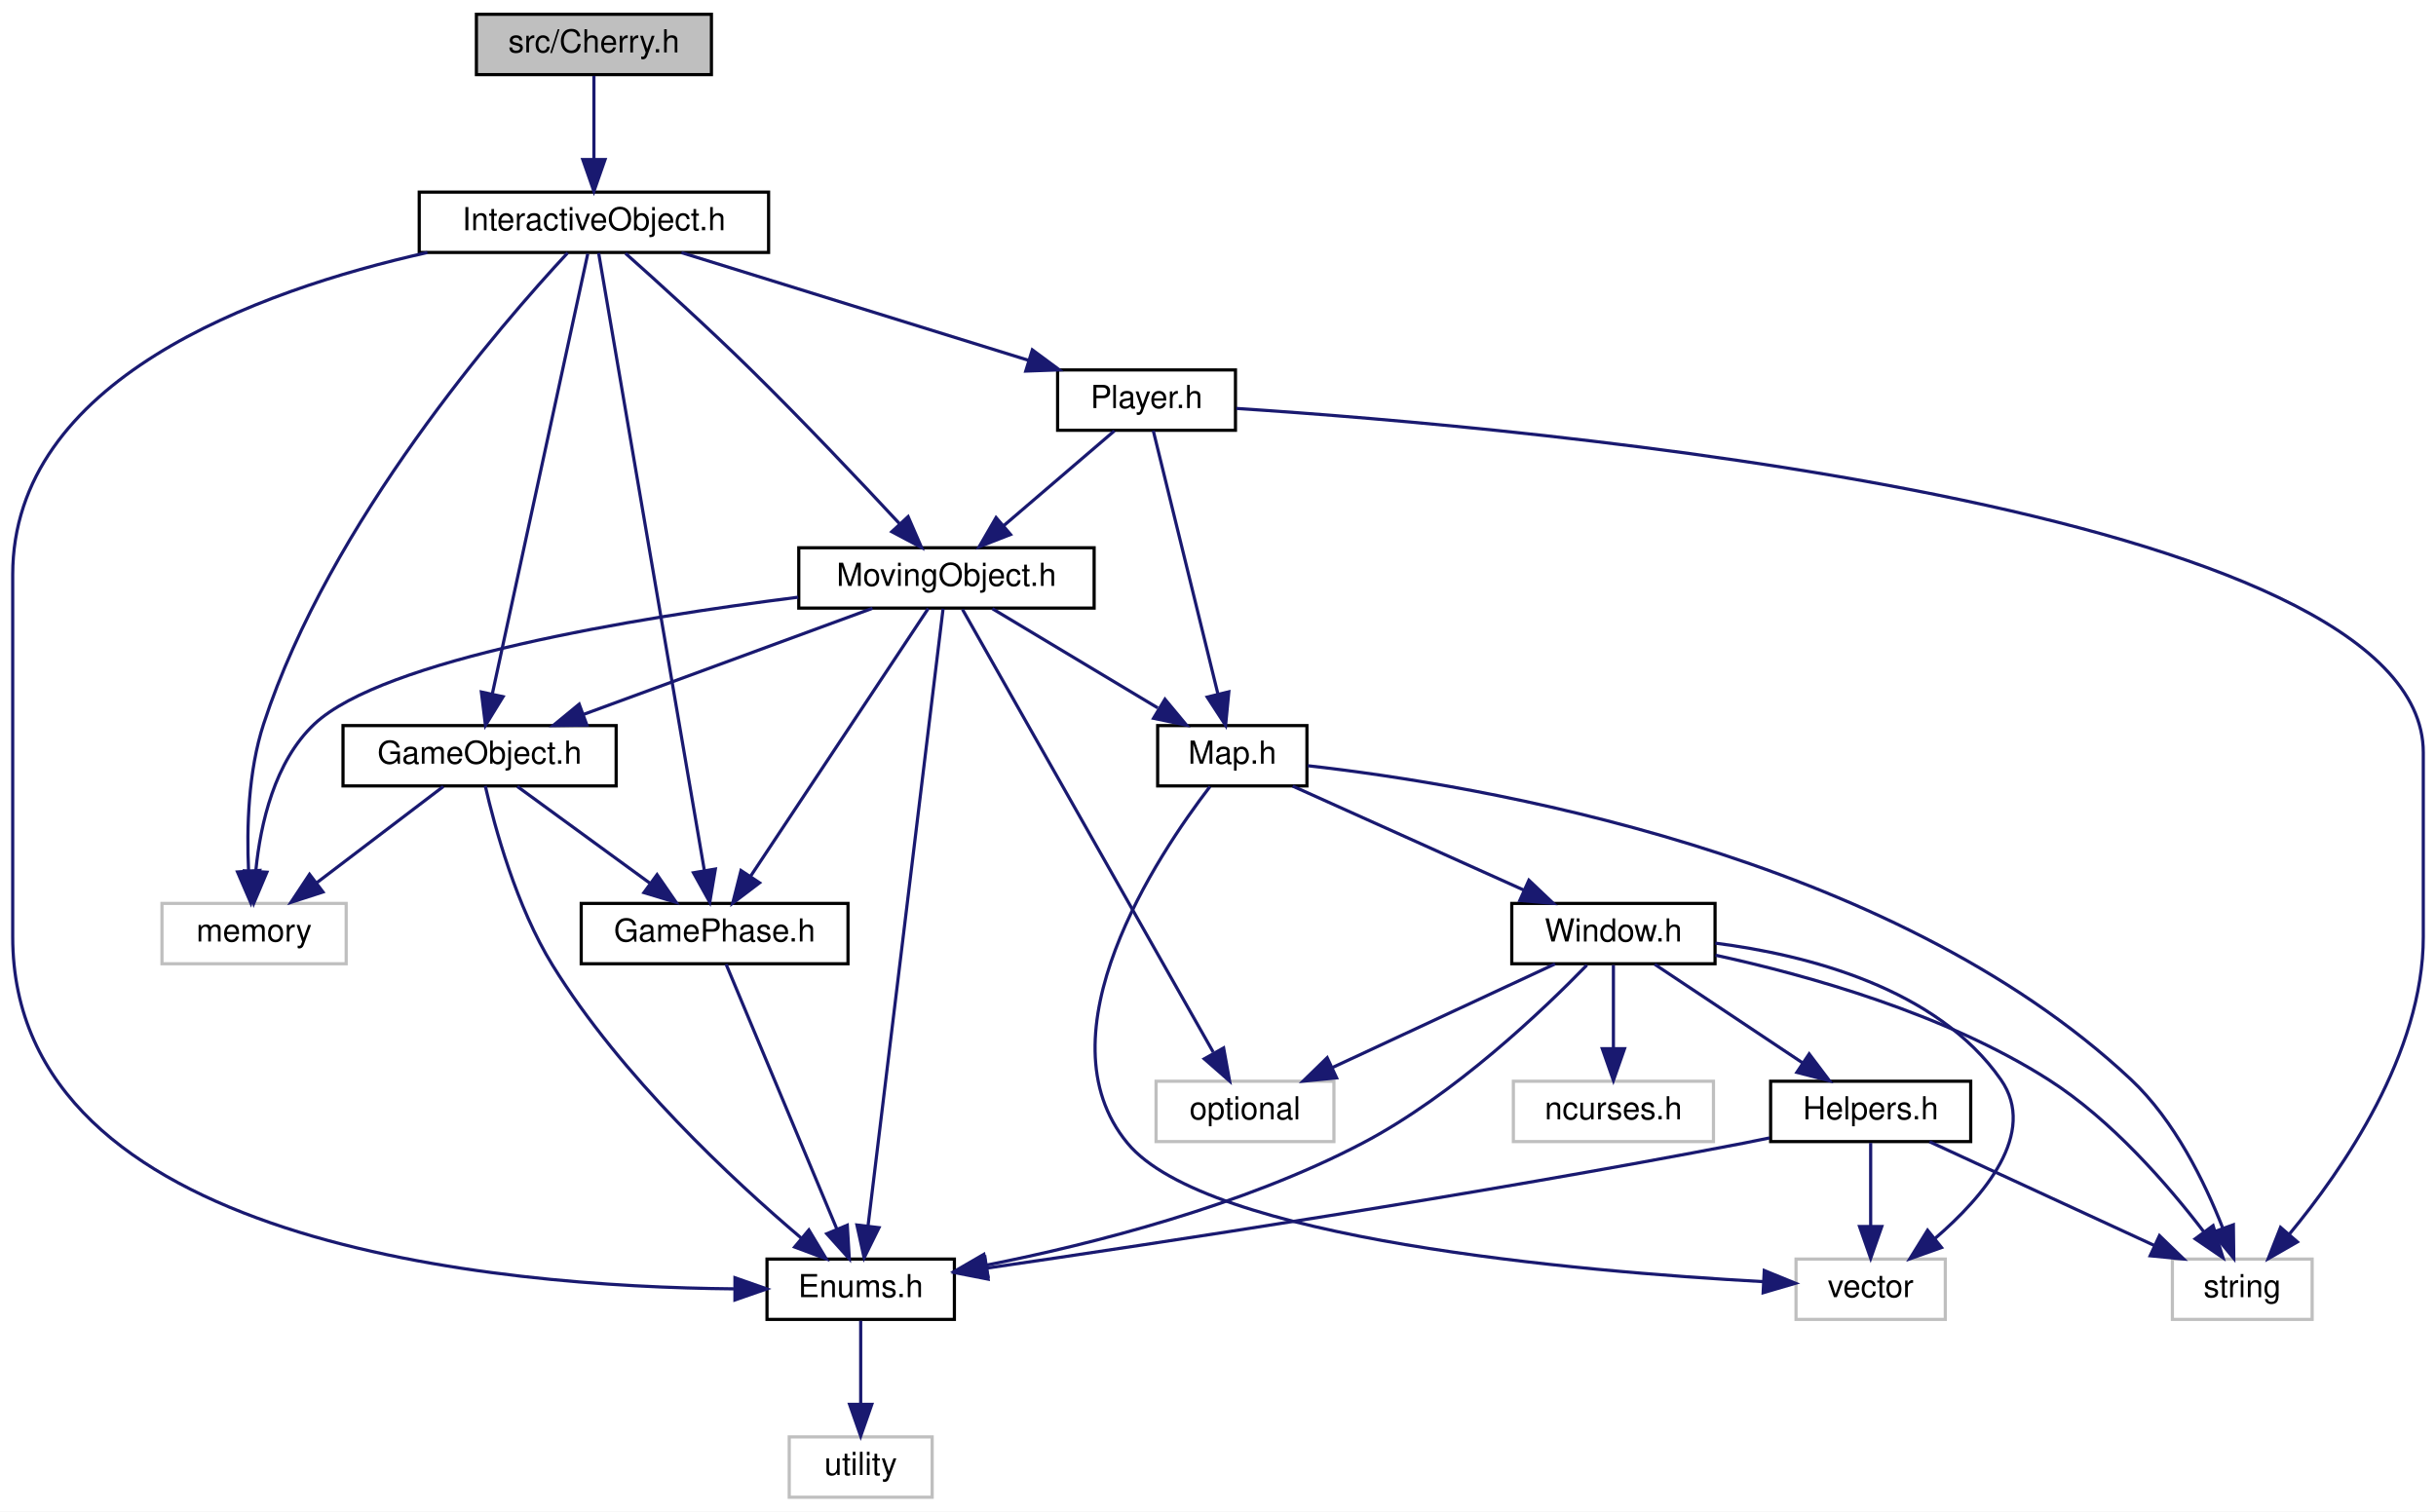
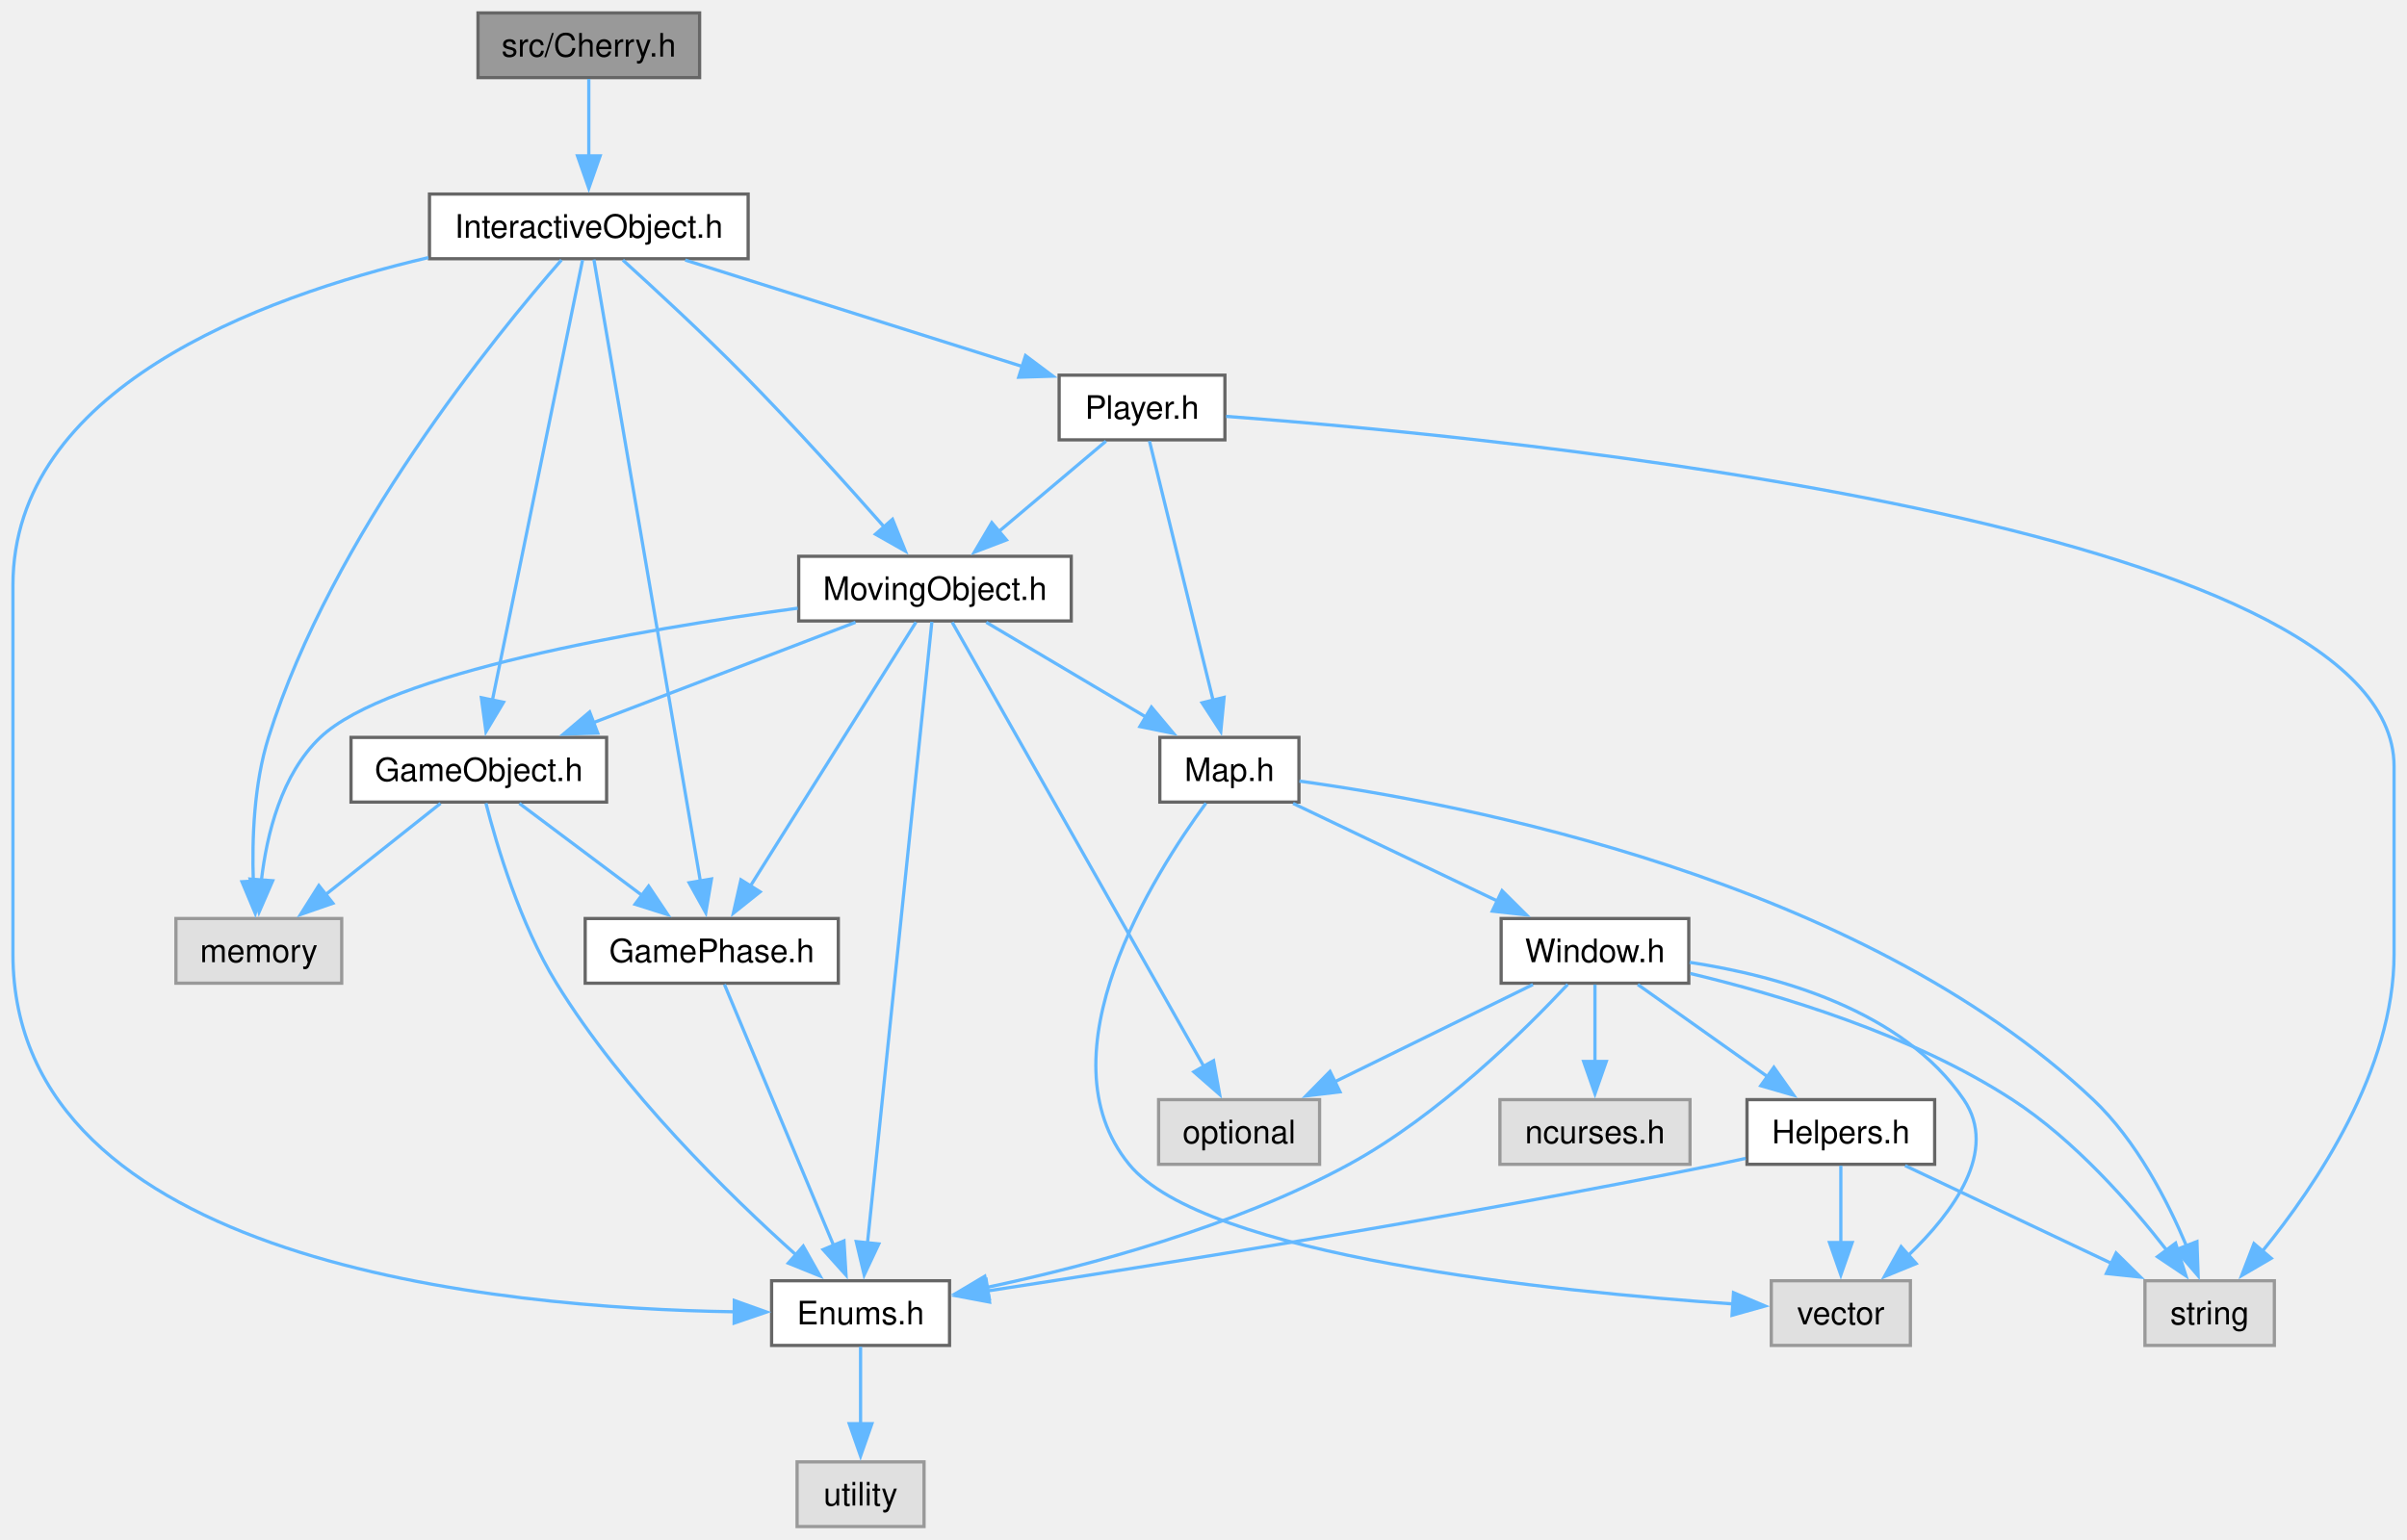
- <svg xmlns="http://www.w3.org/2000/svg" xmlns:xlink="http://www.w3.org/1999/xlink" width="767pt" height="476pt" viewBox="0.00 0.00 767.00 476.00">
+ <svg xmlns="http://www.w3.org/2000/svg" xmlns:xlink="http://www.w3.org/1999/xlink" width="744pt" height="476pt" viewBox="0.00 0.00 744.00 476.00">
  <g id="graph0" class="graph" transform="scale(1 1) rotate(0) translate(4 472)">
-     <polygon fill="white" stroke="transparent" points="-4,4 -4,-472 763,-472 763,4 -4,4" />
-     <g id="node1" class="node">
-       <g id="a_node1">
+     <g id="Node000001" class="node">
+       <g id="a_Node000001">
        <a xlink:title="Class representing a cherry collectible.">
-           <polygon fill="#bfbfbf" stroke="black" points="146,-448.5 146,-467.5 220,-467.5 220,-448.5 146,-448.5" />
-           <text text-anchor="middle" x="183" y="-455.5" font-family="Helvetica,sans-Serif" font-size="10.00">src/Cherry.h</text>
-         </a>
-       </g>
-     </g>
-     <g id="node2" class="node">
-       <g id="a_node2">
+           <polygon fill="#999999" stroke="#666666" points="212.25,-468 143.75,-468 143.75,-448 212.25,-448 212.25,-468" />
+           <text text-anchor="middle" x="178" y="-454.5" font-family="Helvetica,sans-Serif" font-size="10.00">src/Cherry.h</text>
+         </a>
+       </g>
+     </g>
+     <g id="Node000002" class="node">
+       <g id="a_Node000002">
        <a xlink:href="InteractiveObject_8h.html" target="_top" xlink:title="Base class for all interactive objects.">
-           <polygon fill="white" stroke="black" points="128,-392.5 128,-411.5 238,-411.5 238,-392.5 128,-392.5" />
-           <text text-anchor="middle" x="183" y="-399.5" font-family="Helvetica,sans-Serif" font-size="10.00">InteractiveObject.h</text>
-         </a>
-       </g>
-     </g>
-     <g id="edge1" class="edge">
-       <path fill="none" stroke="midnightblue" d="M183,-448.08C183,-441.01 183,-430.86 183,-421.99" />
-       <polygon fill="midnightblue" stroke="midnightblue" points="186.5,-421.75 183,-411.75 179.5,-421.75 186.5,-421.75" />
-     </g>
-     <g id="node3" class="node">
-       <g id="a_node3">
+           <polygon fill="white" stroke="#666666" points="227.25,-412 128.75,-412 128.75,-392 227.25,-392 227.25,-412" />
+           <text text-anchor="middle" x="178" y="-398.5" font-family="Helvetica,sans-Serif" font-size="10.00">InteractiveObject.h</text>
+         </a>
+       </g>
+     </g>
+     <g id="edge1_Node000001_Node000002" class="edge">
+       <g id="a_edge1_Node000001_Node000002">
+         <a xlink:title=" ">
+           <path fill="none" stroke="#63b8ff" d="M178,-447.59C178,-441.01 178,-431.96 178,-423.73" />
+           <polygon fill="#63b8ff" stroke="#63b8ff" points="181.5,-423.81 178,-413.81 174.5,-423.81 181.5,-423.81" />
+         </a>
+       </g>
+     </g>
+     <g id="Node000003" class="node">
+       <g id="a_Node000003">
        <a xlink:href="GameObject_8h.html" target="_top" xlink:title="Base class for all game objects.">
-           <polygon fill="white" stroke="black" points="104,-224.5 104,-243.5 190,-243.5 190,-224.5 104,-224.5" />
-           <text text-anchor="middle" x="147" y="-231.5" font-family="Helvetica,sans-Serif" font-size="10.00">GameObject.h</text>
-         </a>
-       </g>
-     </g>
-     <g id="edge2" class="edge">
-       <path fill="none" stroke="midnightblue" d="M181.06,-392.08C175.4,-365.95 158.76,-289.21 151.03,-253.58" />
-       <polygon fill="midnightblue" stroke="midnightblue" points="154.4,-252.6 148.86,-243.57 147.56,-254.08 154.4,-252.6" />
-     </g>
-     <g id="node4" class="node">
-       <g id="a_node4">
+           <polygon fill="white" stroke="#666666" points="183.5,-244 104.5,-244 104.5,-224 183.5,-224 183.5,-244" />
+           <text text-anchor="middle" x="144" y="-230.5" font-family="Helvetica,sans-Serif" font-size="10.00">GameObject.h</text>
+         </a>
+       </g>
+     </g>
+     <g id="edge2_Node000002_Node000003" class="edge">
+       <g id="a_edge2_Node000002_Node000003">
+         <a xlink:title=" ">
+           <path fill="none" stroke="#63b8ff" d="M176.07,-391.6C170.72,-365.46 155.57,-291.48 148.17,-255.36" />
+           <polygon fill="#63b8ff" stroke="#63b8ff" points="151.64,-254.87 146.21,-245.78 144.79,-256.28 151.64,-254.87" />
+         </a>
+       </g>
+     </g>
+     <g id="Node000004" class="node">
+       <g id="a_Node000004">
        <a xlink:href="Enums_8h.html" target="_top" xlink:title=" ">
-           <polygon fill="white" stroke="black" points="237.5,-56.5 237.5,-75.5 296.5,-75.5 296.5,-56.5 237.5,-56.5" />
-           <text text-anchor="middle" x="267" y="-63.5" font-family="Helvetica,sans-Serif" font-size="10.00">Enums.h</text>
-         </a>
-       </g>
-     </g>
-     <g id="edge8" class="edge">
-       <path fill="none" stroke="midnightblue" d="M130.56,-392.48C76.48,-380.35 0,-352.35 0,-291 0,-291 0,-291 0,-177 0,-80 152.52,-66.79 227.01,-66.12" />
-       <polygon fill="midnightblue" stroke="midnightblue" points="227.41,-69.62 237.41,-66.11 227.4,-62.62 227.41,-69.62" />
-     </g>
-     <g id="node6" class="node">
-       <g id="a_node6">
+           <polygon fill="white" stroke="#666666" points="289.5,-76 234.5,-76 234.5,-56 289.5,-56 289.5,-76" />
+           <text text-anchor="middle" x="262" y="-62.5" font-family="Helvetica,sans-Serif" font-size="10.00">Enums.h</text>
+         </a>
+       </g>
+     </g>
+     <g id="edge8_Node000002_Node000004" class="edge">
+       <g id="a_edge8_Node000002_Node000004">
+         <a xlink:title=" ">
+           <path fill="none" stroke="#63b8ff" d="M128.42,-392.36C75.75,-379.99 0,-351.67 0,-291 0,-291 0,-291 0,-177 0,-81.44 150.02,-67.51 223.02,-66.4" />
+           <polygon fill="#63b8ff" stroke="#63b8ff" points="222.97,-69.9 232.94,-66.33 222.92,-62.9 222.97,-69.9" />
+         </a>
+       </g>
+     </g>
+     <g id="Node000006" class="node">
+       <g id="a_Node000006">
        <a xlink:href="GamePhase_8h.html" target="_top" xlink:title="Handles the game phase and level.">
-           <polygon fill="white" stroke="black" points="179,-168.5 179,-187.5 263,-187.5 263,-168.5 179,-168.5" />
-           <text text-anchor="middle" x="221" y="-175.5" font-family="Helvetica,sans-Serif" font-size="10.00">GamePhase.h</text>
-         </a>
-       </g>
-     </g>
-     <g id="edge33" class="edge">
-       <path fill="none" stroke="midnightblue" d="M184.49,-392.3C190.08,-359.63 209.9,-243.87 217.76,-197.96" />
-       <polygon fill="midnightblue" stroke="midnightblue" points="221.24,-198.33 219.48,-187.88 214.34,-197.15 221.24,-198.33" />
-     </g>
-     <g id="node7" class="node">
-       <g id="a_node7">
-         <a xlink:title=" ">
-           <polygon fill="white" stroke="#bfbfbf" points="47,-168.5 47,-187.5 105,-187.5 105,-168.5 47,-168.5" />
-           <text text-anchor="middle" x="76" y="-175.5" font-family="Helvetica,sans-Serif" font-size="10.00">memory</text>
-         </a>
-       </g>
-     </g>
-     <g id="edge9" class="edge">
-       <path fill="none" stroke="midnightblue" d="M174.74,-392.38C153.98,-370.06 99.8,-307.71 79,-244 74.12,-229.05 73.66,-211.14 74.26,-197.9" />
-       <polygon fill="midnightblue" stroke="midnightblue" points="77.77,-197.89 74.97,-187.67 70.78,-197.41 77.77,-197.89" />
-     </g>
-     <g id="node8" class="node">
-       <g id="a_node8">
+           <polygon fill="white" stroke="#666666" points="255.12,-188 176.88,-188 176.88,-168 255.12,-168 255.12,-188" />
+           <text text-anchor="middle" x="216" y="-174.5" font-family="Helvetica,sans-Serif" font-size="10.00">GamePhase.h</text>
+         </a>
+       </g>
+     </g>
+     <g id="edge33_Node000002_Node000006" class="edge">
+       <g id="a_edge33_Node000002_Node000006">
+         <a xlink:title=" ">
+           <path fill="none" stroke="#63b8ff" d="M179.58,-391.74C185.23,-358.74 204.48,-246.31 212.47,-199.61" />
+           <polygon fill="#63b8ff" stroke="#63b8ff" points="215.92,-200.23 214.15,-189.79 209.02,-199.05 215.92,-200.23" />
+         </a>
+       </g>
+     </g>
+     <g id="Node000007" class="node">
+       <g id="a_Node000007">
+         <a xlink:title=" ">
+           <polygon fill="#e0e0e0" stroke="#999999" points="101.62,-188 50.38,-188 50.38,-168 101.62,-168 101.62,-188" />
+           <text text-anchor="middle" x="76" y="-174.5" font-family="Helvetica,sans-Serif" font-size="10.00">memory</text>
+         </a>
+       </g>
+     </g>
+     <g id="edge9_Node000002_Node000007" class="edge">
+       <g id="a_edge9_Node000002_Node000007">
+         <a xlink:title=" ">
+           <path fill="none" stroke="#63b8ff" d="M169.55,-391.62C149.37,-368.56 98.6,-306.41 79,-244 74.48,-229.61 73.86,-212.55 74.3,-199.52" />
+           <polygon fill="#63b8ff" stroke="#63b8ff" points="77.79,-199.79 74.9,-189.59 70.8,-199.37 77.79,-199.79" />
+         </a>
+       </g>
+     </g>
+     <g id="Node000008" class="node">
+       <g id="a_Node000008">
        <a xlink:href="MovingObject_8h.html" target="_top" xlink:title="Base class for all moving objects.">
-           <polygon fill="white" stroke="black" points="247.5,-280.5 247.5,-299.5 340.5,-299.5 340.5,-280.5 247.5,-280.5" />
-           <text text-anchor="middle" x="294" y="-287.5" font-family="Helvetica,sans-Serif" font-size="10.00">MovingObject.h</text>
-         </a>
-       </g>
-     </g>
-     <g id="edge10" class="edge">
-       <path fill="none" stroke="midnightblue" d="M192.94,-392.22C202.97,-383.29 218.81,-368.94 232,-356 248.59,-339.72 266.88,-320.36 279.27,-307.03" />
-       <polygon fill="midnightblue" stroke="midnightblue" points="281.93,-309.3 286.15,-299.59 276.79,-304.55 281.93,-309.3" />
-     </g>
-     <g id="node16" class="node">
-       <g id="a_node16">
+           <polygon fill="white" stroke="#666666" points="327.12,-300 242.88,-300 242.88,-280 327.12,-280 327.12,-300" />
+           <text text-anchor="middle" x="285" y="-286.5" font-family="Helvetica,sans-Serif" font-size="10.00">MovingObject.h</text>
+         </a>
+       </g>
+     </g>
+     <g id="edge10_Node000002_Node000008" class="edge">
+       <g id="a_edge10_Node000002_Node000008">
+         <a xlink:title=" ">
+           <path fill="none" stroke="#63b8ff" d="M188.53,-391.58C198.41,-382.63 213.5,-368.7 226,-356 241.14,-340.62 257.58,-322.36 269.26,-309.12" />
+           <polygon fill="#63b8ff" stroke="#63b8ff" points="271.87,-311.44 275.83,-301.61 266.61,-306.83 271.87,-311.44" />
+         </a>
+       </g>
+     </g>
+     <g id="Node000016" class="node">
+       <g id="a_Node000016">
        <a xlink:href="Player_8h.html" target="_top" xlink:title="Represents a player.">
-           <polygon fill="white" stroke="black" points="329,-336.5 329,-355.5 385,-355.5 385,-336.5 329,-336.5" />
-           <text text-anchor="middle" x="357" y="-343.5" font-family="Helvetica,sans-Serif" font-size="10.00">Player.h</text>
-         </a>
-       </g>
-     </g>
-     <g id="edge29" class="edge">
-       <path fill="none" stroke="midnightblue" d="M210.57,-392.44C240.1,-383.28 287.12,-368.69 319.88,-358.52" />
-       <polygon fill="midnightblue" stroke="midnightblue" points="321.04,-361.82 329.56,-355.52 318.97,-355.14 321.04,-361.82" />
-     </g>
-     <g id="edge3" class="edge">
-       <path fill="none" stroke="midnightblue" d="M148.79,-224.49C151.76,-211.57 158.56,-186.54 170,-168 191.52,-133.11 226.77,-100.36 248.33,-82.07" />
-       <polygon fill="midnightblue" stroke="midnightblue" points="250.68,-84.67 256.13,-75.58 246.2,-79.29 250.68,-84.67" />
-     </g>
-     <g id="edge5" class="edge">
-       <path fill="none" stroke="midnightblue" d="M158.89,-224.32C170.15,-216.11 187.29,-203.6 200.71,-193.81" />
-       <polygon fill="midnightblue" stroke="midnightblue" points="202.88,-196.56 208.89,-187.83 198.75,-190.9 202.88,-196.56" />
-     </g>
-     <g id="edge7" class="edge">
-       <path fill="none" stroke="midnightblue" d="M135.59,-224.32C124.89,-216.18 108.66,-203.84 95.84,-194.09" />
-       <polygon fill="midnightblue" stroke="midnightblue" points="97.69,-191.1 87.61,-187.83 93.46,-196.67 97.69,-191.1" />
-     </g>
-     <g id="node5" class="node">
-       <g id="a_node5">
-         <a xlink:title=" ">
-           <polygon fill="white" stroke="#bfbfbf" points="244.5,-0.5 244.5,-19.5 289.5,-19.5 289.5,-0.5 244.5,-0.5" />
-           <text text-anchor="middle" x="267" y="-7.5" font-family="Helvetica,sans-Serif" font-size="10.00">utility</text>
-         </a>
-       </g>
-     </g>
-     <g id="edge4" class="edge">
-       <path fill="none" stroke="midnightblue" d="M267,-56.08C267,-49.01 267,-38.86 267,-29.99" />
-       <polygon fill="midnightblue" stroke="midnightblue" points="270.5,-29.75 267,-19.75 263.5,-29.75 270.5,-29.75" />
-     </g>
-     <g id="edge6" class="edge">
-       <path fill="none" stroke="midnightblue" d="M224.61,-168.37C232.1,-150.46 249.47,-108.92 259.49,-84.95" />
-       <polygon fill="midnightblue" stroke="midnightblue" points="262.78,-86.17 263.41,-75.59 256.32,-83.47 262.78,-86.17" />
-     </g>
-     <g id="edge11" class="edge">
-       <path fill="none" stroke="midnightblue" d="M270.71,-280.44C246.19,-271.44 207.4,-257.19 179.8,-247.05" />
-       <polygon fill="midnightblue" stroke="midnightblue" points="180.78,-243.68 170.18,-243.52 178.36,-250.25 180.78,-243.68" />
-     </g>
-     <g id="edge12" class="edge">
-       <path fill="none" stroke="midnightblue" d="M292.94,-280.3C288.97,-247.63 274.89,-131.87 269.31,-85.96" />
-       <polygon fill="midnightblue" stroke="midnightblue" points="272.76,-85.39 268.08,-75.88 265.81,-86.23 272.76,-85.39" />
-     </g>
-     <g id="edge28" class="edge">
-       <path fill="none" stroke="midnightblue" d="M288.27,-280.37C276.22,-262.22 248.08,-219.8 232.28,-195.99" />
-       <polygon fill="midnightblue" stroke="midnightblue" points="235.15,-193.99 226.7,-187.59 229.31,-197.86 235.15,-193.99" />
-     </g>
-     <g id="edge13" class="edge">
-       <path fill="none" stroke="midnightblue" d="M247.31,-283.93C195.61,-277.39 116.68,-264.38 95,-244 82.43,-232.18 78.02,-212.55 76.56,-197.95" />
-       <polygon fill="midnightblue" stroke="midnightblue" points="80.03,-197.33 75.91,-187.56 73.04,-197.76 80.03,-197.33" />
-     </g>
-     <g id="node9" class="node">
-       <g id="a_node9">
-         <a xlink:title=" ">
-           <polygon fill="white" stroke="#bfbfbf" points="360,-112.5 360,-131.5 416,-131.5 416,-112.5 360,-112.5" />
-           <text text-anchor="middle" x="388" y="-119.5" font-family="Helvetica,sans-Serif" font-size="10.00">optional</text>
-         </a>
-       </g>
-     </g>
-     <g id="edge14" class="edge">
-       <path fill="none" stroke="midnightblue" d="M299.05,-280.08C313.98,-253.72 358.06,-175.88 378,-140.66" />
-       <polygon fill="midnightblue" stroke="midnightblue" points="381.27,-141.99 383.15,-131.57 375.18,-138.55 381.27,-141.99" />
-     </g>
-     <g id="node10" class="node">
-       <g id="a_node10">
+           <polygon fill="white" stroke="#666666" points="374.62,-356 323.38,-356 323.38,-336 374.62,-336 374.62,-356" />
+           <text text-anchor="middle" x="349" y="-342.5" font-family="Helvetica,sans-Serif" font-size="10.00">Player.h</text>
+         </a>
+       </g>
+     </g>
+     <g id="edge29_Node000002_Node000016" class="edge">
+       <g id="a_edge29_Node000002_Node000016">
+         <a xlink:title=" ">
+           <path fill="none" stroke="#63b8ff" d="M207.79,-391.59C236.76,-382.44 280.86,-368.52 312.05,-358.67" />
+           <polygon fill="#63b8ff" stroke="#63b8ff" points="312.99,-362.04 321.47,-355.69 310.88,-355.37 312.99,-362.04" />
+         </a>
+       </g>
+     </g>
+     <g id="edge3_Node000003_Node000004" class="edge">
+       <g id="a_edge3_Node000003_Node000004">
+         <a xlink:title=" ">
+           <path fill="none" stroke="#63b8ff" d="M146.2,-223.65C149.56,-210.54 156.78,-186.24 168,-168 188.56,-134.59 221.28,-102.59 242.19,-83.87" />
+           <polygon fill="#63b8ff" stroke="#63b8ff" points="244.28,-86.7 249.48,-77.47 239.66,-81.44 244.28,-86.7" />
+         </a>
+       </g>
+     </g>
+     <g id="edge5_Node000003_Node000006" class="edge">
+       <g id="a_edge5_Node000003_Node000006">
+         <a xlink:title=" ">
+           <path fill="none" stroke="#63b8ff" d="M156.54,-223.59C166.97,-215.77 182.05,-204.46 194.41,-195.19" />
+           <polygon fill="#63b8ff" stroke="#63b8ff" points="196.49,-198.01 202.39,-189.21 192.29,-192.41 196.49,-198.01" />
+         </a>
+       </g>
+     </g>
+     <g id="edge7_Node000003_Node000007" class="edge">
+       <g id="a_edge7_Node000003_Node000007">
+         <a xlink:title=" ">
+           <path fill="none" stroke="#63b8ff" d="M132.16,-223.59C122.31,-215.77 108.07,-204.46 96.39,-195.19" />
+           <polygon fill="#63b8ff" stroke="#63b8ff" points="98.9,-192.72 88.89,-189.24 94.55,-198.2 98.9,-192.72" />
+         </a>
+       </g>
+     </g>
+     <g id="Node000005" class="node">
+       <g id="a_Node000005">
+         <a xlink:title=" ">
+           <polygon fill="#e0e0e0" stroke="#999999" points="281.62,-20 242.38,-20 242.38,0 281.62,0 281.62,-20" />
+           <text text-anchor="middle" x="262" y="-6.5" font-family="Helvetica,sans-Serif" font-size="10.00">utility</text>
+         </a>
+       </g>
+     </g>
+     <g id="edge4_Node000004_Node000005" class="edge">
+       <g id="a_edge4_Node000004_Node000005">
+         <a xlink:title=" ">
+           <path fill="none" stroke="#63b8ff" d="M262,-55.59C262,-49.01 262,-39.96 262,-31.73" />
+           <polygon fill="#63b8ff" stroke="#63b8ff" points="265.5,-31.81 262,-21.81 258.5,-31.81 265.5,-31.81" />
+         </a>
+       </g>
+     </g>
+     <g id="edge6_Node000006_Node000004" class="edge">
+       <g id="a_edge6_Node000006_Node000004">
+         <a xlink:title=" ">
+           <path fill="none" stroke="#63b8ff" d="M219.92,-167.62C227.39,-149.76 243.8,-110.53 253.77,-86.67" />
+           <polygon fill="#63b8ff" stroke="#63b8ff" points="256.87,-88.33 257.5,-77.75 250.42,-85.63 256.87,-88.33" />
+         </a>
+       </g>
+     </g>
+     <g id="edge11_Node000008_Node000003" class="edge">
+       <g id="a_edge11_Node000008_Node000003">
+         <a xlink:title=" ">
+           <path fill="none" stroke="#63b8ff" d="M260.44,-279.59C238.03,-271.01 204.66,-258.23 179.38,-248.55" />
+           <polygon fill="#63b8ff" stroke="#63b8ff" points="180.76,-245.33 170.17,-245.02 178.25,-251.87 180.76,-245.33" />
+         </a>
+       </g>
+     </g>
+     <g id="edge12_Node000008_Node000004" class="edge">
+       <g id="a_edge12_Node000008_Node000004">
+         <a xlink:title=" ">
+           <path fill="none" stroke="#63b8ff" d="M284.04,-279.74C280.62,-246.74 268.97,-134.31 264.13,-87.61" />
+           <polygon fill="#63b8ff" stroke="#63b8ff" points="267.63,-87.39 263.12,-77.8 260.67,-88.11 267.63,-87.39" />
+         </a>
+       </g>
+     </g>
+     <g id="edge28_Node000008_Node000006" class="edge">
+       <g id="a_edge28_Node000008_Node000006">
+         <a xlink:title=" ">
+           <path fill="none" stroke="#63b8ff" d="M279.12,-279.62C267.81,-261.6 242.86,-221.81 227.93,-198.02" />
+           <polygon fill="#63b8ff" stroke="#63b8ff" points="230.95,-196.25 222.67,-189.64 225.02,-199.97 230.95,-196.25" />
+         </a>
+       </g>
+     </g>
+     <g id="edge13_Node000008_Node000007" class="edge">
+       <g id="a_edge13_Node000008_Node000007">
+         <a xlink:title=" ">
+           <path fill="none" stroke="#63b8ff" d="M242.59,-283.95C193.28,-277.25 115.96,-263.9 95,-244 83,-232.6 78.45,-214.09 76.79,-199.73" />
+           <polygon fill="#63b8ff" stroke="#63b8ff" points="80.29,-199.68 76.07,-189.97 73.31,-200.2 80.29,-199.68" />
+         </a>
+       </g>
+     </g>
+     <g id="Node000009" class="node">
+       <g id="a_Node000009">
+         <a xlink:title=" ">
+           <polygon fill="#e0e0e0" stroke="#999999" points="403.88,-132 354.12,-132 354.12,-112 403.88,-112 403.88,-132" />
+           <text text-anchor="middle" x="379" y="-118.5" font-family="Helvetica,sans-Serif" font-size="10.00">optional</text>
+         </a>
+       </g>
+     </g>
+     <g id="edge14_Node000008_Node000009" class="edge">
+       <g id="a_edge14_Node000008_Node000009">
+         <a xlink:title=" ">
+           <path fill="none" stroke="#63b8ff" d="M290.32,-279.6C305.32,-253.12 348.12,-177.54 368.27,-141.96" />
+           <polygon fill="#63b8ff" stroke="#63b8ff" points="371.11,-144.04 372.99,-133.61 365.02,-140.59 371.11,-144.04" />
+         </a>
+       </g>
+     </g>
+     <g id="Node000010" class="node">
+       <g id="a_Node000010">
        <a xlink:href="Map_8h.html" target="_top" xlink:title="Class for handling the game map.">
-           <polygon fill="white" stroke="black" points="360.5,-224.5 360.5,-243.5 407.5,-243.5 407.5,-224.5 360.5,-224.5" />
-           <text text-anchor="middle" x="384" y="-231.5" font-family="Helvetica,sans-Serif" font-size="10.00">Map.h</text>
-         </a>
-       </g>
-     </g>
-     <g id="edge15" class="edge">
-       <path fill="none" stroke="midnightblue" d="M308.46,-280.32C322.5,-271.9 344.05,-258.97 360.54,-249.07" />
-       <polygon fill="midnightblue" stroke="midnightblue" points="362.8,-251.8 369.58,-243.65 359.2,-245.8 362.8,-251.8" />
-     </g>
-     <g id="node11" class="node">
-       <g id="a_node11">
-         <a xlink:title=" ">
-           <polygon fill="white" stroke="#bfbfbf" points="680,-56.5 680,-75.5 724,-75.5 724,-56.5 680,-56.5" />
-           <text text-anchor="middle" x="702" y="-63.5" font-family="Helvetica,sans-Serif" font-size="10.00">string</text>
-         </a>
-       </g>
-     </g>
-     <g id="edge16" class="edge">
-       <path fill="none" stroke="midnightblue" d="M407.78,-230.86C460.98,-224.88 590.92,-203.39 667,-132 680.7,-119.14 690.19,-99.69 695.8,-85.41" />
-       <polygon fill="midnightblue" stroke="midnightblue" points="699.2,-86.3 699.33,-75.7 692.62,-83.9 699.2,-86.3" />
-     </g>
-     <g id="node12" class="node">
-       <g id="a_node12">
-         <a xlink:title=" ">
-           <polygon fill="white" stroke="#bfbfbf" points="561.5,-56.5 561.5,-75.5 608.5,-75.5 608.5,-56.5 561.5,-56.5" />
-           <text text-anchor="middle" x="585" y="-63.5" font-family="Helvetica,sans-Serif" font-size="10.00">vector</text>
-         </a>
-       </g>
-     </g>
-     <g id="edge17" class="edge">
-       <path fill="none" stroke="midnightblue" d="M376.97,-224.29C360.46,-202.75 322.71,-146.25 351,-112 375.99,-81.75 492.43,-71.62 551.07,-68.4" />
-       <polygon fill="midnightblue" stroke="midnightblue" points="551.5,-71.89 561.31,-67.88 551.14,-64.9 551.5,-71.89" />
-     </g>
-     <g id="node13" class="node">
-       <g id="a_node13">
+           <polygon fill="white" stroke="#666666" points="397.5,-244 354.5,-244 354.5,-224 397.5,-224 397.5,-244" />
+           <text text-anchor="middle" x="376" y="-230.5" font-family="Helvetica,sans-Serif" font-size="10.00">Map.h</text>
+         </a>
+       </g>
+     </g>
+     <g id="edge15_Node000008_Node000010" class="edge">
+       <g id="a_edge15_Node000008_Node000010">
+         <a xlink:title=" ">
+           <path fill="none" stroke="#63b8ff" d="M300.85,-279.59C314.47,-271.51 334.36,-259.71 350.26,-250.27" />
+           <polygon fill="#63b8ff" stroke="#63b8ff" points="351.91,-253.37 358.72,-245.25 348.34,-247.35 351.91,-253.37" />
+         </a>
+       </g>
+     </g>
+     <g id="Node000011" class="node">
+       <g id="a_Node000011">
+         <a xlink:title=" ">
+           <polygon fill="#e0e0e0" stroke="#999999" points="699,-76 659,-76 659,-56 699,-56 699,-76" />
+           <text text-anchor="middle" x="679" y="-62.5" font-family="Helvetica,sans-Serif" font-size="10.00">string</text>
+         </a>
+       </g>
+     </g>
+     <g id="edge16_Node000010_Node000011" class="edge">
+       <g id="a_edge16_Node000010_Node000011">
+         <a xlink:title=" ">
+           <path fill="none" stroke="#63b8ff" d="M397.65,-230.49C447.3,-223.67 570.62,-200.44 643,-132 656.33,-119.4 665.96,-100.74 671.88,-86.65" />
+           <polygon fill="#63b8ff" stroke="#63b8ff" points="675.07,-88.11 675.44,-77.52 668.55,-85.57 675.07,-88.11" />
+         </a>
+       </g>
+     </g>
+     <g id="Node000012" class="node">
+       <g id="a_Node000012">
+         <a xlink:title=" ">
+           <polygon fill="#e0e0e0" stroke="#999999" points="586.5,-76 543.5,-76 543.5,-56 586.5,-56 586.5,-76" />
+           <text text-anchor="middle" x="565" y="-62.5" font-family="Helvetica,sans-Serif" font-size="10.00">vector</text>
+         </a>
+       </g>
+     </g>
+     <g id="edge17_Node000010_Node000012" class="edge">
+       <g id="a_edge17_Node000010_Node000012">
+         <a xlink:title=" ">
+           <path fill="none" stroke="#63b8ff" d="M368.75,-223.65C352.62,-201.65 317.3,-145.94 345,-112 368.19,-83.58 476.18,-72.63 531.75,-68.82" />
+           <polygon fill="#63b8ff" stroke="#63b8ff" points="531.82,-72.32 541.58,-68.19 531.37,-65.33 531.82,-72.32" />
+         </a>
+       </g>
+     </g>
+     <g id="Node000013" class="node">
+       <g id="a_Node000013">
        <a xlink:href="Window_8h.html" target="_top" xlink:title="Class for handling ncurses windows.">
-           <polygon fill="white" stroke="black" points="472,-168.5 472,-187.5 536,-187.5 536,-168.5 472,-168.5" />
-           <text text-anchor="middle" x="504" y="-175.5" font-family="Helvetica,sans-Serif" font-size="10.00">Window.h</text>
-         </a>
-       </g>
-     </g>
-     <g id="edge18" class="edge">
-       <path fill="none" stroke="midnightblue" d="M403.01,-224.44C422.59,-215.64 453.31,-201.81 475.73,-191.72" />
-       <polygon fill="midnightblue" stroke="midnightblue" points="477.39,-194.81 485.07,-187.52 474.52,-188.43 477.39,-194.81" />
-     </g>
-     <g id="edge23" class="edge">
-       <path fill="none" stroke="midnightblue" d="M495.64,-168.07C482.09,-154.12 453.94,-127.18 425,-112 387.28,-92.22 339.8,-80.2 306.78,-73.62" />
-       <polygon fill="midnightblue" stroke="midnightblue" points="307.08,-70.12 296.6,-71.68 305.77,-76.99 307.08,-70.12" />
-     </g>
-     <g id="edge21" class="edge">
-       <path fill="none" stroke="midnightblue" d="M485.62,-168.44C466.78,-159.68 437.27,-145.94 415.62,-135.86" />
-       <polygon fill="midnightblue" stroke="midnightblue" points="416.84,-132.56 406.29,-131.52 413.88,-138.91 416.84,-132.56" />
-     </g>
-     <g id="edge20" class="edge">
-       <path fill="none" stroke="midnightblue" d="M536.15,-171.19C565.23,-164.87 608.38,-152.78 641,-132 660.89,-119.33 678.71,-98.71 689.88,-84.1" />
-       <polygon fill="midnightblue" stroke="midnightblue" points="692.81,-86.03 695.94,-75.9 687.18,-81.87 692.81,-86.03" />
-     </g>
-     <g id="edge22" class="edge">
-       <path fill="none" stroke="midnightblue" d="M536.09,-174.99C564.96,-171.28 605.86,-160.89 626,-132 637.69,-115.22 620.69,-95.23 605.15,-81.89" />
-       <polygon fill="midnightblue" stroke="midnightblue" points="607.31,-79.13 597.33,-75.58 602.91,-84.58 607.31,-79.13" />
-     </g>
-     <g id="node14" class="node">
-       <g id="a_node14">
-         <a xlink:title=" ">
-           <polygon fill="white" stroke="#bfbfbf" points="472.5,-112.5 472.5,-131.5 535.5,-131.5 535.5,-112.5 472.5,-112.5" />
-           <text text-anchor="middle" x="504" y="-119.5" font-family="Helvetica,sans-Serif" font-size="10.00">ncurses.h</text>
-         </a>
-       </g>
-     </g>
-     <g id="edge19" class="edge">
-       <path fill="none" stroke="midnightblue" d="M504,-168.08C504,-161.01 504,-150.86 504,-141.99" />
-       <polygon fill="midnightblue" stroke="midnightblue" points="507.5,-141.75 504,-131.75 500.5,-141.75 507.5,-141.75" />
-     </g>
-     <g id="node15" class="node">
-       <g id="a_node15">
+           <polygon fill="white" stroke="#666666" points="518,-188 460,-188 460,-168 518,-168 518,-188" />
+           <text text-anchor="middle" x="489" y="-174.5" font-family="Helvetica,sans-Serif" font-size="10.00">Window.h</text>
+         </a>
+       </g>
+     </g>
+     <g id="edge18_Node000010_Node000013" class="edge">
+       <g id="a_edge18_Node000010_Node000013">
+         <a xlink:title=" ">
+           <path fill="none" stroke="#63b8ff" d="M395.68,-223.59C413.16,-215.24 438.95,-202.92 459,-193.34" />
+           <polygon fill="#63b8ff" stroke="#63b8ff" points="460.28,-196.6 467.8,-189.13 457.27,-190.29 460.28,-196.6" />
+         </a>
+       </g>
+     </g>
+     <g id="edge23_Node000013_Node000004" class="edge">
+       <g id="a_edge23_Node000013_Node000004">
+         <a xlink:title=" ">
+           <path fill="none" stroke="#63b8ff" d="M480.58,-167.63C467.46,-153.59 440.75,-127.11 413,-112 377.37,-92.6 332.36,-80.58 300.78,-73.89" />
+           <polygon fill="#63b8ff" stroke="#63b8ff" points="301.78,-70.52 291.28,-71.97 300.39,-77.39 301.78,-70.52" />
+         </a>
+       </g>
+     </g>
+     <g id="edge21_Node000013_Node000009" class="edge">
+       <g id="a_edge21_Node000013_Node000009">
+         <a xlink:title=" ">
+           <path fill="none" stroke="#63b8ff" d="M469.84,-167.59C452.91,-159.28 427.95,-147.03 408.48,-137.47" />
+           <polygon fill="#63b8ff" stroke="#63b8ff" points="410.19,-134.41 399.67,-133.15 407.1,-140.7 410.19,-134.41" />
+         </a>
+       </g>
+     </g>
+     <g id="edge20_Node000013_Node000011" class="edge">
+       <g id="a_edge20_Node000013_Node000011">
+         <a xlink:title=" ">
+           <path fill="none" stroke="#63b8ff" d="M518.47,-171C545.86,-164.46 586.98,-152.17 618,-132 637.19,-119.53 654.56,-99.78 665.82,-85.32" />
+           <polygon fill="#63b8ff" stroke="#63b8ff" points="668.47,-87.62 671.67,-77.52 662.87,-83.42 668.47,-87.62" />
+         </a>
+       </g>
+     </g>
+     <g id="edge22_Node000013_Node000012" class="edge">
+       <g id="a_edge22_Node000013_Node000012">
+         <a xlink:title=" ">
+           <path fill="none" stroke="#63b8ff" d="M518.27,-174.45C545.34,-170.36 584.15,-159.71 603,-132 613.78,-116.16 599.76,-97.15 585.8,-83.79" />
+           <polygon fill="#63b8ff" stroke="#63b8ff" points="588.28,-81.31 578.47,-77.29 583.63,-86.54 588.28,-81.31" />
+         </a>
+       </g>
+     </g>
+     <g id="Node000014" class="node">
+       <g id="a_Node000014">
+         <a xlink:title=" ">
+           <polygon fill="#e0e0e0" stroke="#999999" points="518.38,-132 459.62,-132 459.62,-112 518.38,-112 518.38,-132" />
+           <text text-anchor="middle" x="489" y="-118.5" font-family="Helvetica,sans-Serif" font-size="10.00">ncurses.h</text>
+         </a>
+       </g>
+     </g>
+     <g id="edge19_Node000013_Node000014" class="edge">
+       <g id="a_edge19_Node000013_Node000014">
+         <a xlink:title=" ">
+           <path fill="none" stroke="#63b8ff" d="M489,-167.59C489,-161.01 489,-151.96 489,-143.73" />
+           <polygon fill="#63b8ff" stroke="#63b8ff" points="492.5,-143.81 489,-133.81 485.5,-143.81 492.5,-143.81" />
+         </a>
+       </g>
+     </g>
+     <g id="Node000015" class="node">
+       <g id="a_Node000015">
        <a xlink:href="Helpers_8h.html" target="_top" xlink:title=" ">
-           <polygon fill="white" stroke="black" points="553.5,-112.5 553.5,-131.5 616.5,-131.5 616.5,-112.5 553.5,-112.5" />
-           <text text-anchor="middle" x="585" y="-119.5" font-family="Helvetica,sans-Serif" font-size="10.00">Helpers.h</text>
-         </a>
-       </g>
-     </g>
-     <g id="edge24" class="edge">
-       <path fill="none" stroke="midnightblue" d="M517.01,-168.32C529.53,-159.98 548.68,-147.21 563.47,-137.35" />
-       <polygon fill="midnightblue" stroke="midnightblue" points="565.64,-140.11 572.02,-131.65 561.76,-134.29 565.64,-140.11" />
-     </g>
-     <g id="edge25" class="edge">
-       <path fill="none" stroke="midnightblue" d="M553.16,-113.65C550.4,-113.07 547.66,-112.51 545,-112 460.62,-95.69 361.05,-80.56 306.93,-72.68" />
-       <polygon fill="midnightblue" stroke="midnightblue" points="307.13,-69.18 296.73,-71.21 306.12,-76.1 307.13,-69.18" />
-     </g>
-     <g id="edge26" class="edge">
-       <path fill="none" stroke="midnightblue" d="M603.54,-112.44C622.62,-103.64 652.57,-89.81 674.44,-79.72" />
-       <polygon fill="midnightblue" stroke="midnightblue" points="675.93,-82.88 683.55,-75.52 673,-76.53 675.93,-82.88" />
-     </g>
-     <g id="edge27" class="edge">
-       <path fill="none" stroke="midnightblue" d="M585,-112.08C585,-105.01 585,-94.86 585,-85.99" />
-       <polygon fill="midnightblue" stroke="midnightblue" points="588.5,-85.75 585,-75.75 581.5,-85.75 588.5,-85.75" />
-     </g>
-     <g id="edge30" class="edge">
-       <path fill="none" stroke="midnightblue" d="M346.88,-336.32C337.47,-328.26 323.26,-316.08 311.93,-306.37" />
-       <polygon fill="midnightblue" stroke="midnightblue" points="314.18,-303.68 304.31,-299.83 309.62,-309 314.18,-303.68" />
-     </g>
-     <g id="edge31" class="edge">
-       <path fill="none" stroke="midnightblue" d="M359.12,-336.37C363.48,-318.62 373.53,-277.67 379.44,-253.6" />
-       <polygon fill="midnightblue" stroke="midnightblue" points="382.91,-254.14 381.89,-243.59 376.11,-252.47 382.91,-254.14" />
-     </g>
-     <g id="edge32" class="edge">
-       <path fill="none" stroke="midnightblue" d="M385.27,-343.38C476.77,-337.39 759,-312.6 759,-235 759,-235 759,-235 759,-177 759,-140.3 733.68,-103.66 716.79,-83.3" />
-       <polygon fill="midnightblue" stroke="midnightblue" points="719.35,-80.9 710.17,-75.62 714.05,-85.48 719.35,-80.9" />
+           <polygon fill="white" stroke="#666666" points="594,-132 536,-132 536,-112 594,-112 594,-132" />
+           <text text-anchor="middle" x="565" y="-118.5" font-family="Helvetica,sans-Serif" font-size="10.00">Helpers.h</text>
+         </a>
+       </g>
+     </g>
+     <g id="edge24_Node000013_Node000015" class="edge">
+       <g id="a_edge24_Node000013_Node000015">
+         <a xlink:title=" ">
+           <path fill="none" stroke="#63b8ff" d="M502.24,-167.59C513.29,-159.74 529.28,-148.38 542.36,-139.09" />
+           <polygon fill="#63b8ff" stroke="#63b8ff" points="544.3,-142 550.42,-133.36 540.25,-136.3 544.3,-142" />
+         </a>
+       </g>
+     </g>
+     <g id="edge25_Node000015_Node000004" class="edge">
+       <g id="a_edge25_Node000015_Node000004">
+         <a xlink:title=" ">
+           <path fill="none" stroke="#63b8ff" d="M535.58,-113.84C532.69,-113.19 529.79,-112.57 527,-112 447.24,-95.8 353.15,-80.79 301.29,-72.86" />
+           <polygon fill="#63b8ff" stroke="#63b8ff" points="301.87,-69.41 291.46,-71.37 300.82,-76.33 301.87,-69.41" />
+         </a>
+       </g>
+     </g>
+     <g id="edge26_Node000015_Node000011" class="edge">
+       <g id="a_edge26_Node000015_Node000011">
+         <a xlink:title=" ">
+           <path fill="none" stroke="#63b8ff" d="M584.86,-111.59C602.49,-103.24 628.51,-90.92 648.73,-81.34" />
+           <polygon fill="#63b8ff" stroke="#63b8ff" points="650.08,-84.57 657.62,-77.13 647.08,-78.25 650.08,-84.57" />
+         </a>
+       </g>
+     </g>
+     <g id="edge27_Node000015_Node000012" class="edge">
+       <g id="a_edge27_Node000015_Node000012">
+         <a xlink:title=" ">
+           <path fill="none" stroke="#63b8ff" d="M565,-111.59C565,-105.01 565,-95.96 565,-87.73" />
+           <polygon fill="#63b8ff" stroke="#63b8ff" points="568.5,-87.81 565,-77.81 561.5,-87.81 568.5,-87.81" />
+         </a>
+       </g>
+     </g>
+     <g id="edge30_Node000016_Node000008" class="edge">
+       <g id="a_edge30_Node000016_Node000008">
+         <a xlink:title=" ">
+           <path fill="none" stroke="#63b8ff" d="M337.85,-335.59C328.67,-327.85 315.45,-316.69 304.52,-307.47" />
+           <polygon fill="#63b8ff" stroke="#63b8ff" points="307.08,-305.05 297.18,-301.27 302.56,-310.4 307.08,-305.05" />
+         </a>
+       </g>
+     </g>
+     <g id="edge31_Node000016_Node000010" class="edge">
+       <g id="a_edge31_Node000016_Node000010">
+         <a xlink:title=" ">
+           <path fill="none" stroke="#63b8ff" d="M351.3,-335.62C355.65,-317.92 365.14,-279.24 371.01,-255.32" />
+           <polygon fill="#63b8ff" stroke="#63b8ff" points="374.36,-256.37 373.34,-245.82 367.56,-254.7 374.36,-256.37" />
+         </a>
+       </g>
+     </g>
+     <g id="edge32_Node000016_Node000011" class="edge">
+       <g id="a_edge32_Node000016_Node000011">
+         <a xlink:title=" ">
+           <path fill="none" stroke="#63b8ff" d="M374.99,-343.26C461.76,-336.76 736,-310.26 736,-235 736,-235 736,-235 736,-177 736,-141.35 712.11,-105.75 695.26,-85.08" />
+           <polygon fill="#63b8ff" stroke="#63b8ff" points="698.03,-82.94 688.89,-77.6 692.7,-87.48 698.03,-82.94" />
+         </a>
+       </g>
    </g>
  </g>
</svg>
